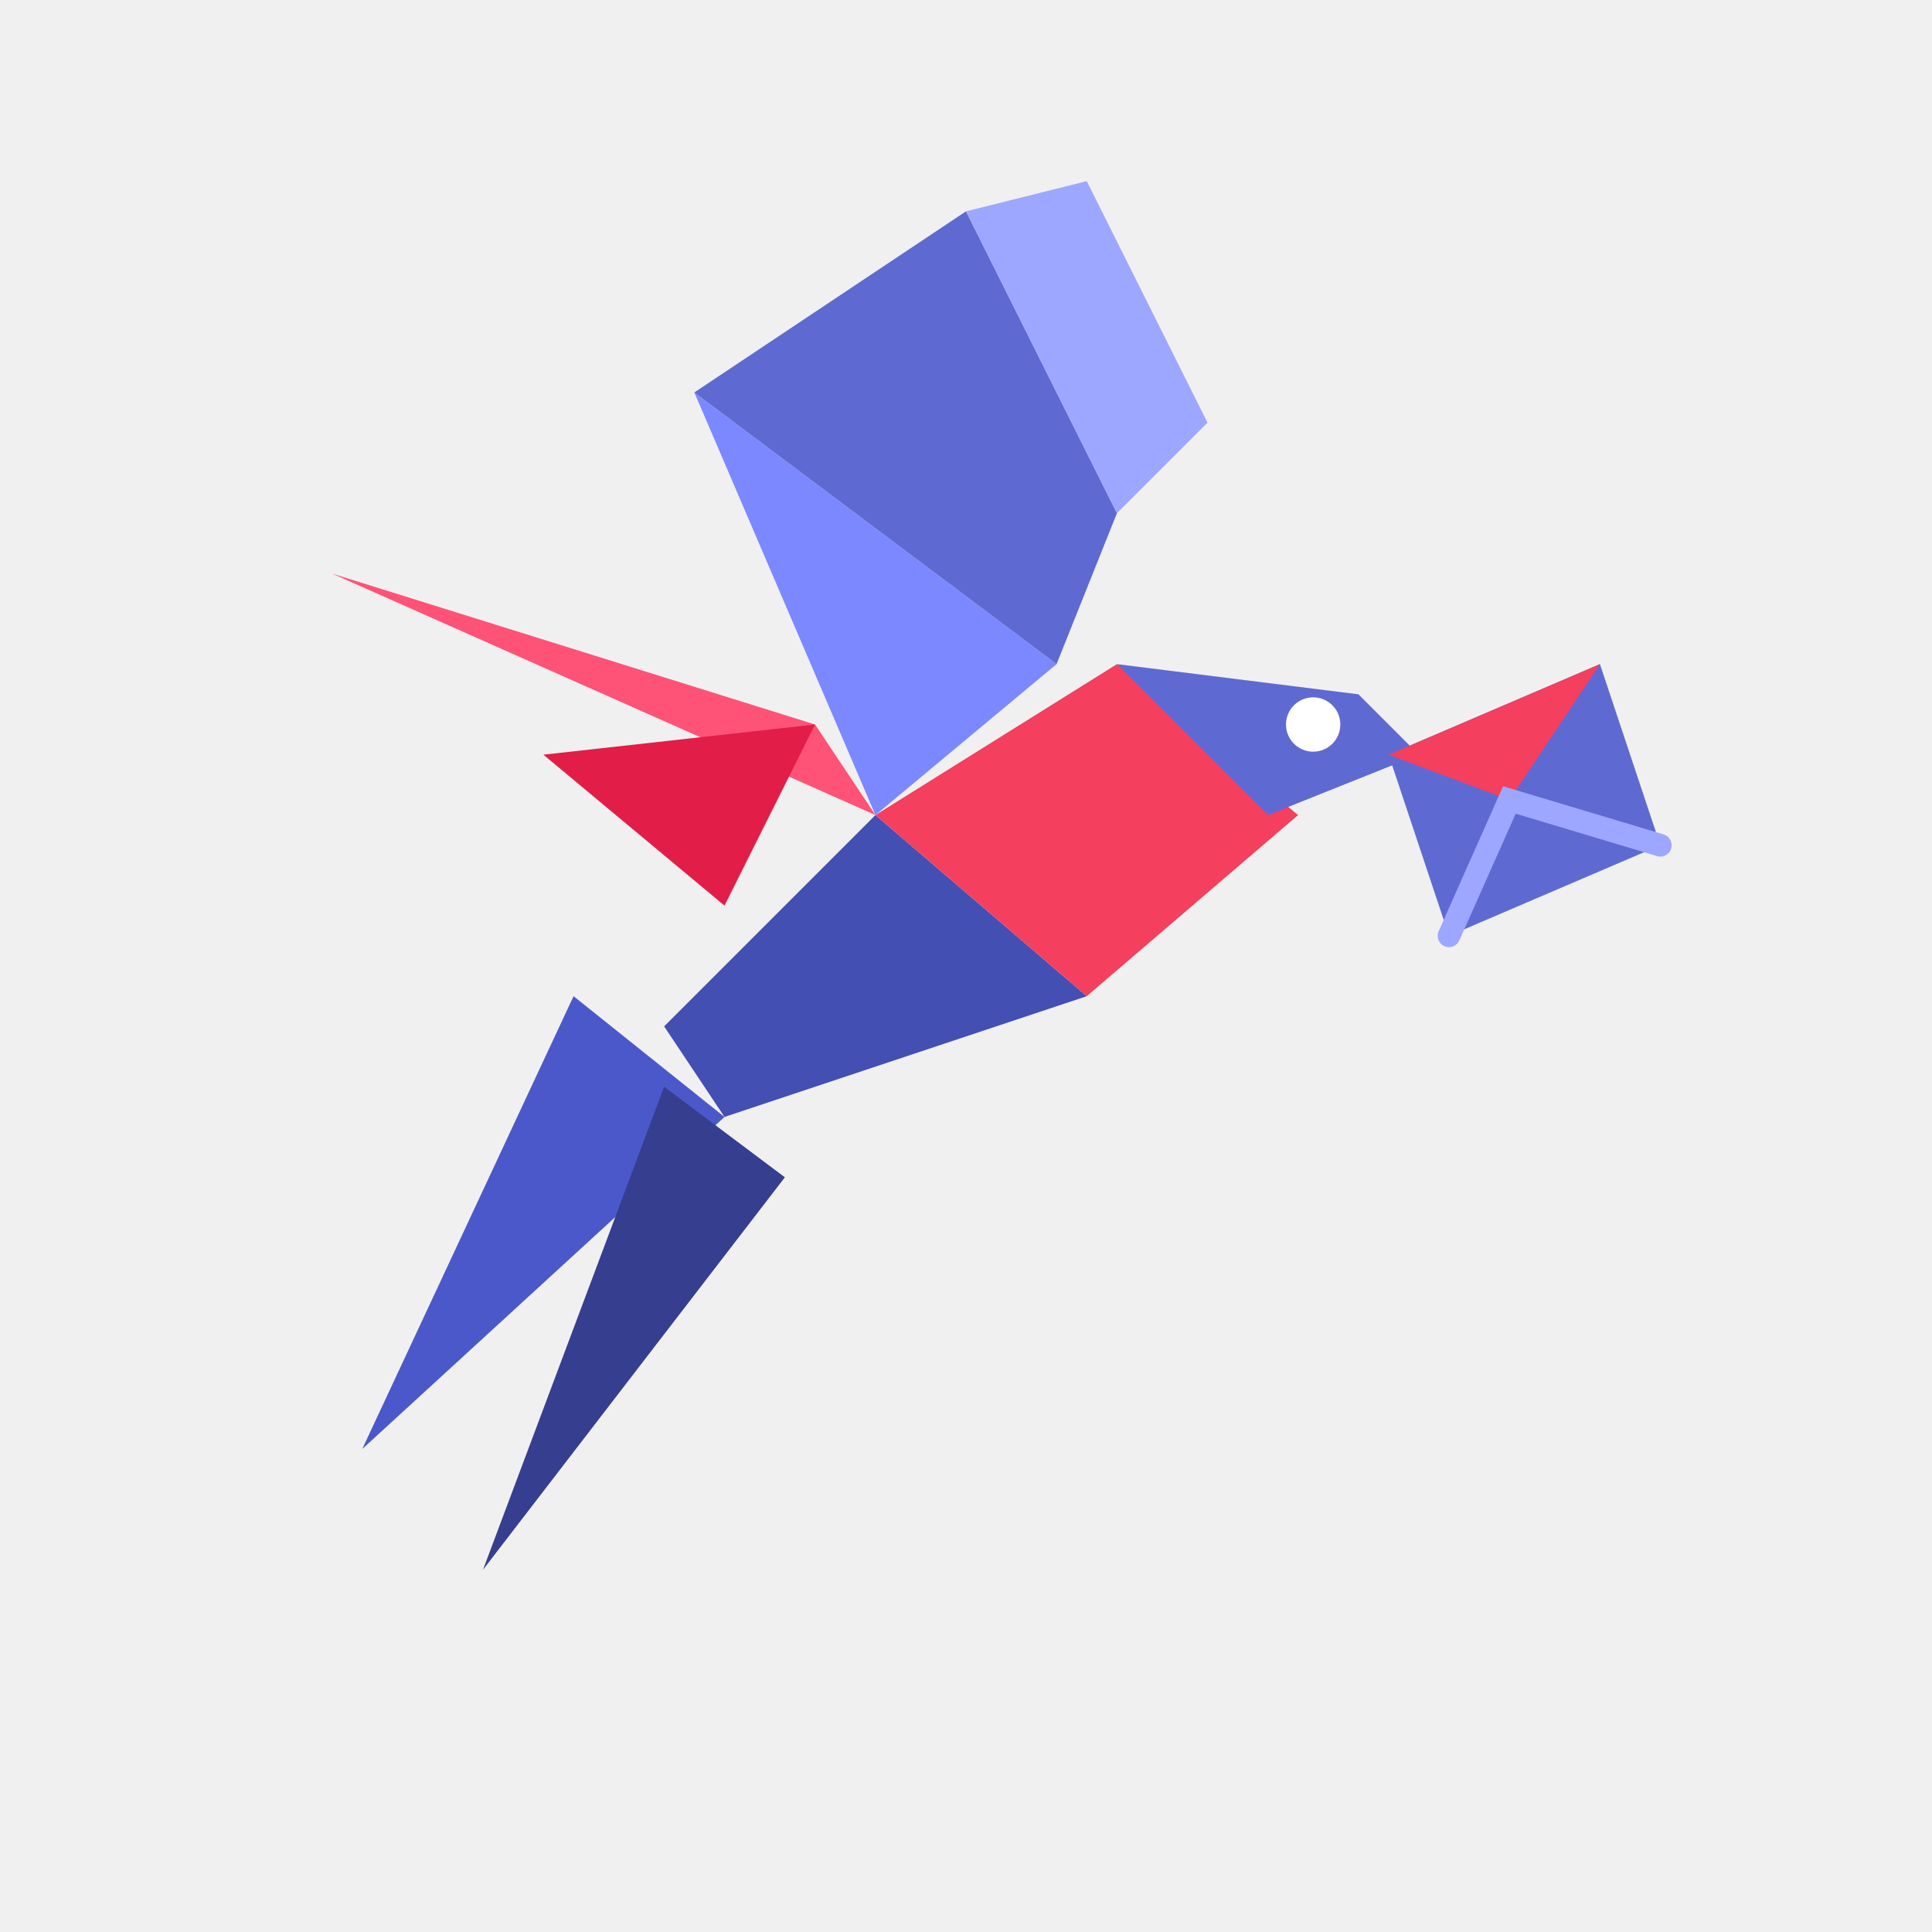
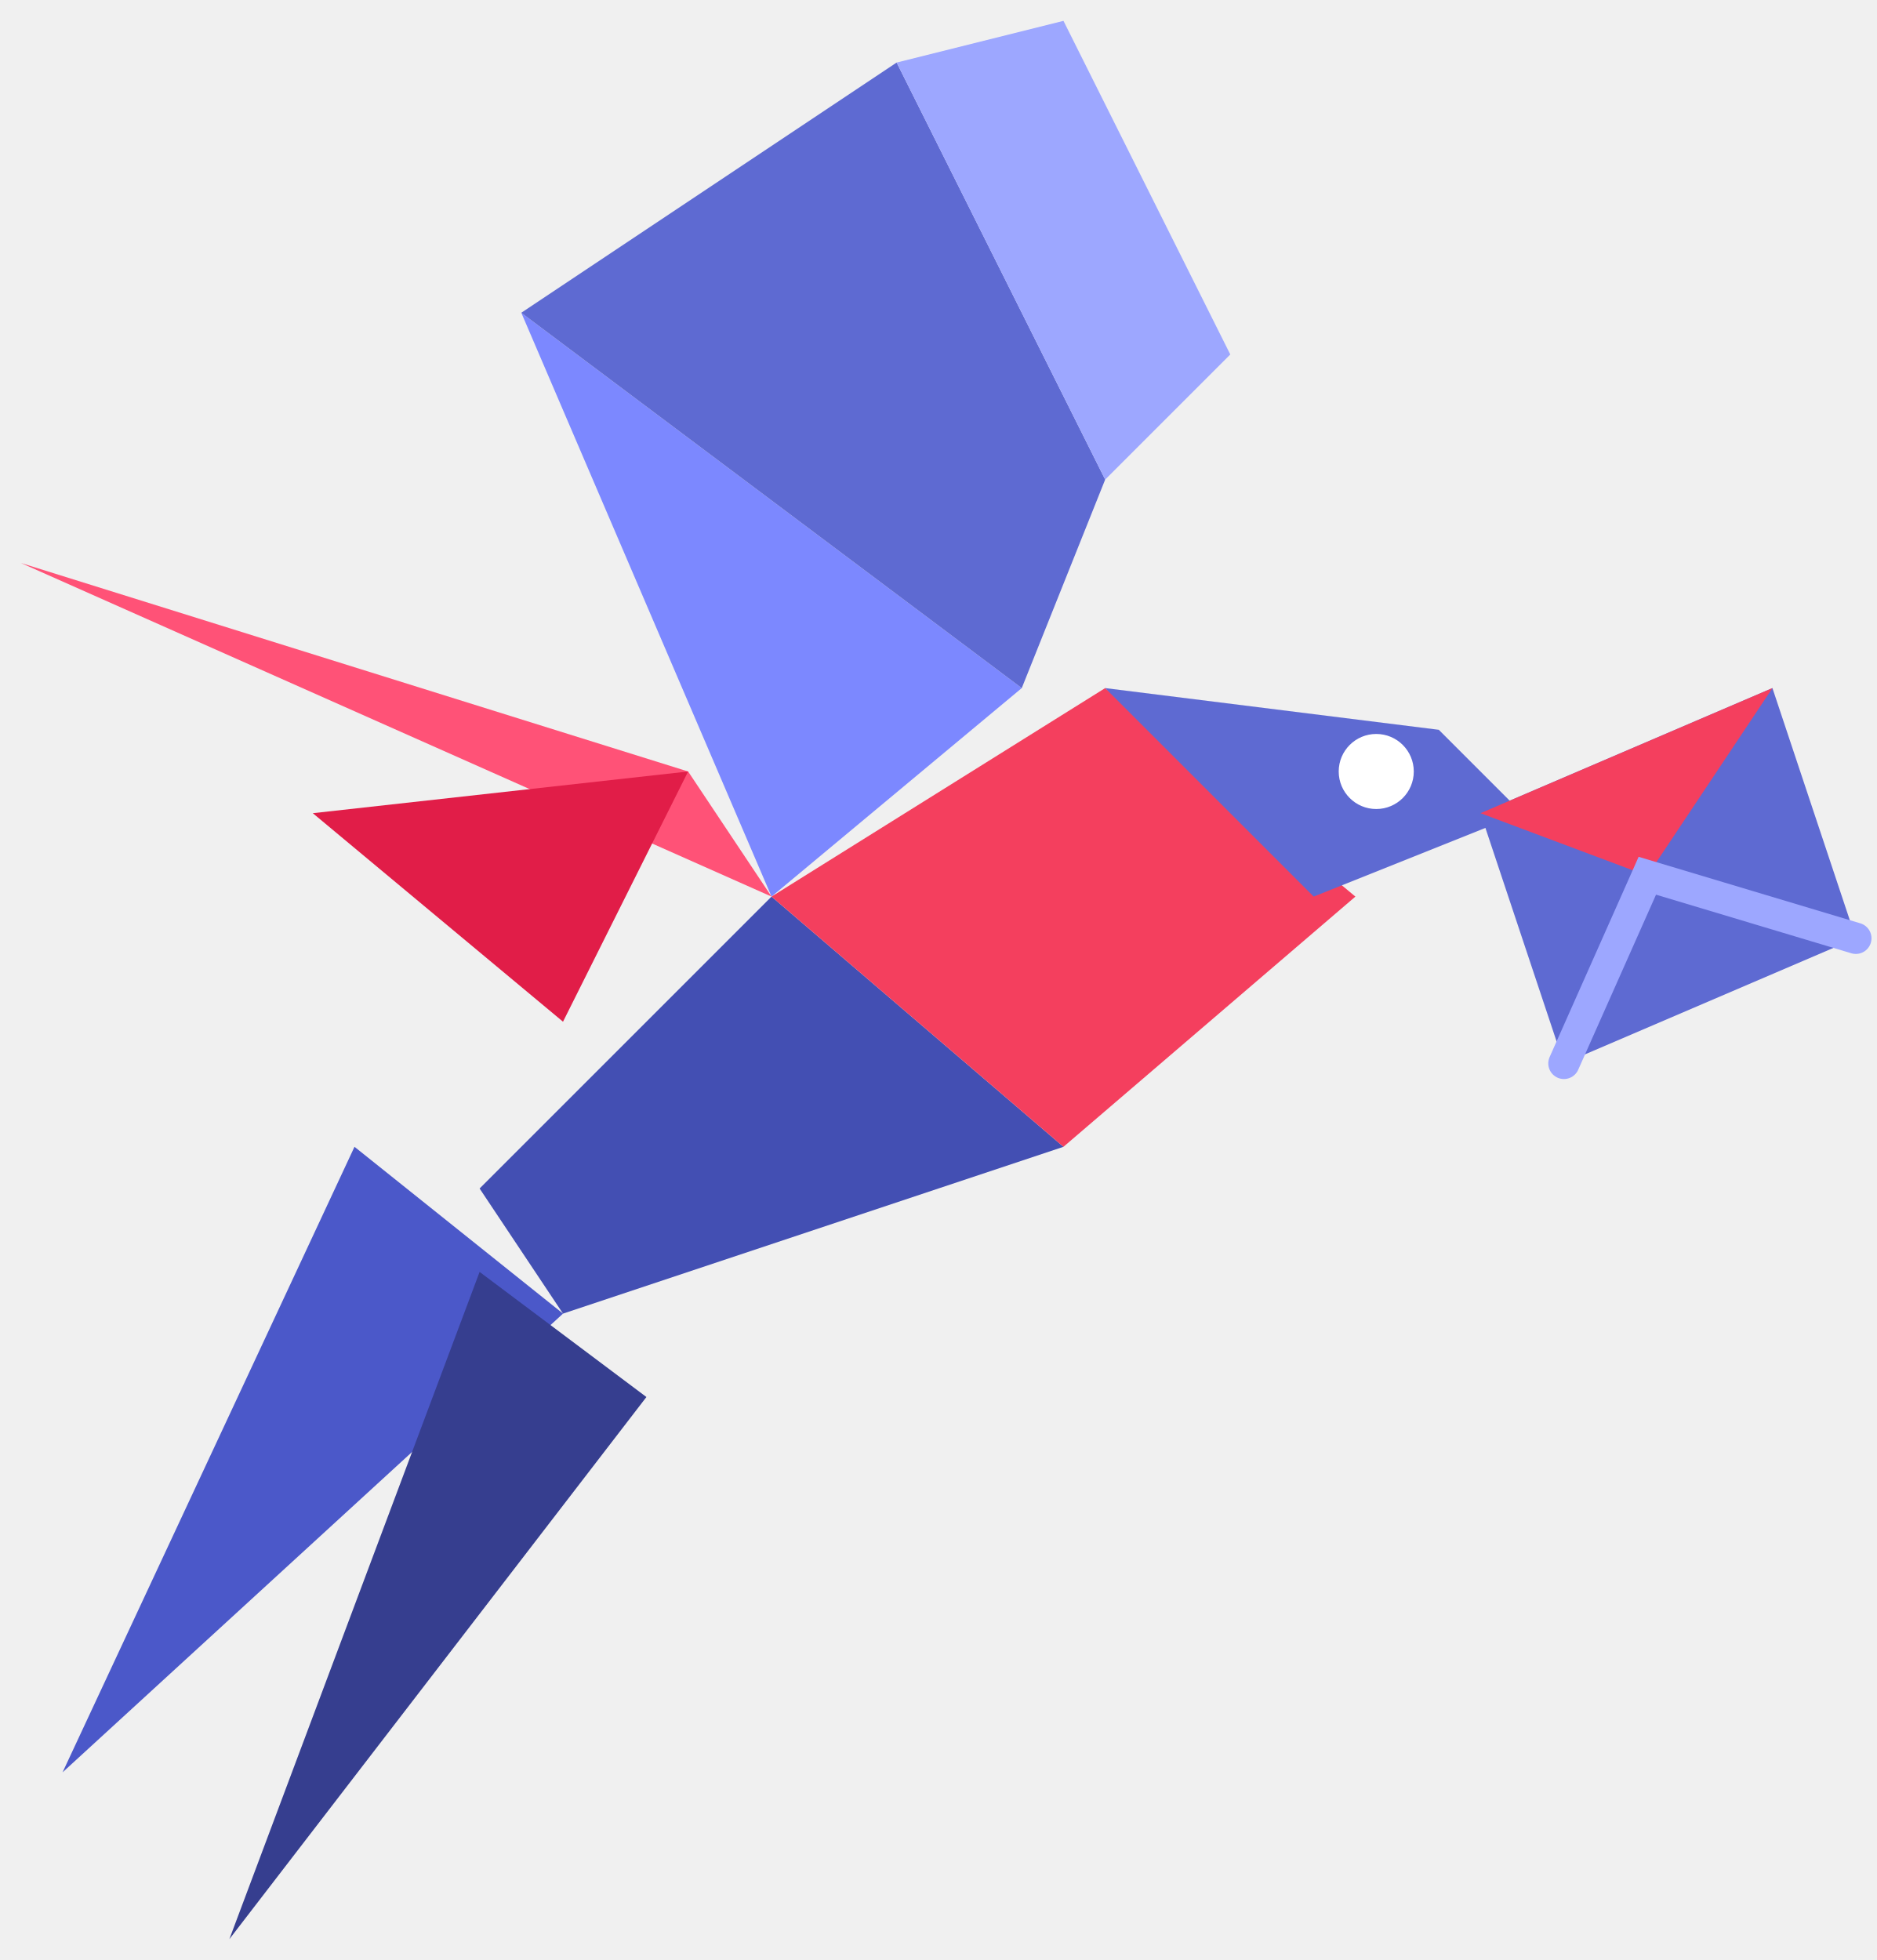
- <svg xmlns="http://www.w3.org/2000/svg" viewBox="0 0 64 64" fill="none">
+ <svg xmlns="http://www.w3.org/2000/svg" viewBox="10.5 5.5 45 47" fill="none">
  <path d="M12 48L24 37L19 33L12 48Z" fill="#4B58C9" />
  <path d="M16 52L26 39L22 36L16 52Z" fill="#363E8F" />
  <path d="M24 37L36 33L29 27L22 34L24 37Z" fill="#434FB3" />
  <path d="M36 33L43 27L37 22L29 27L36 33Z" fill="#F43F5E" />
  <path d="M37 22L45 23L47 25L42 27L37 22Z" fill="#5E6AD2" />
  <circle cx="43.5" cy="24" r="0.9" fill="#FFFFFF" />
  <path d="M29 27L11 19L27 24L29 27Z" fill="#FF5277" />
  <path d="M27 24L18 25L24 30L27 24Z" fill="#E11D48" />
  <path d="M29 27L23 13L35 22L29 27Z" fill="#7C88FF" />
  <path d="M23 13L32 7L37 17L35 22L23 13Z" fill="#5E6AD2" />
  <path d="M32 7L36 6L40 14L37 17L32 7Z" fill="#9DA7FF" />
  <path d="M46 25L53 22L55 28L48 31L46 25Z" fill="#5E6AD2" />
  <path d="M46 25L53 22L50 26.5L46 25Z" fill="#F43F5E" />
  <path d="M48 31L50 26.5L55 28" stroke="#9DA7FF" stroke-width="0.75" stroke-linecap="round" />
</svg>
